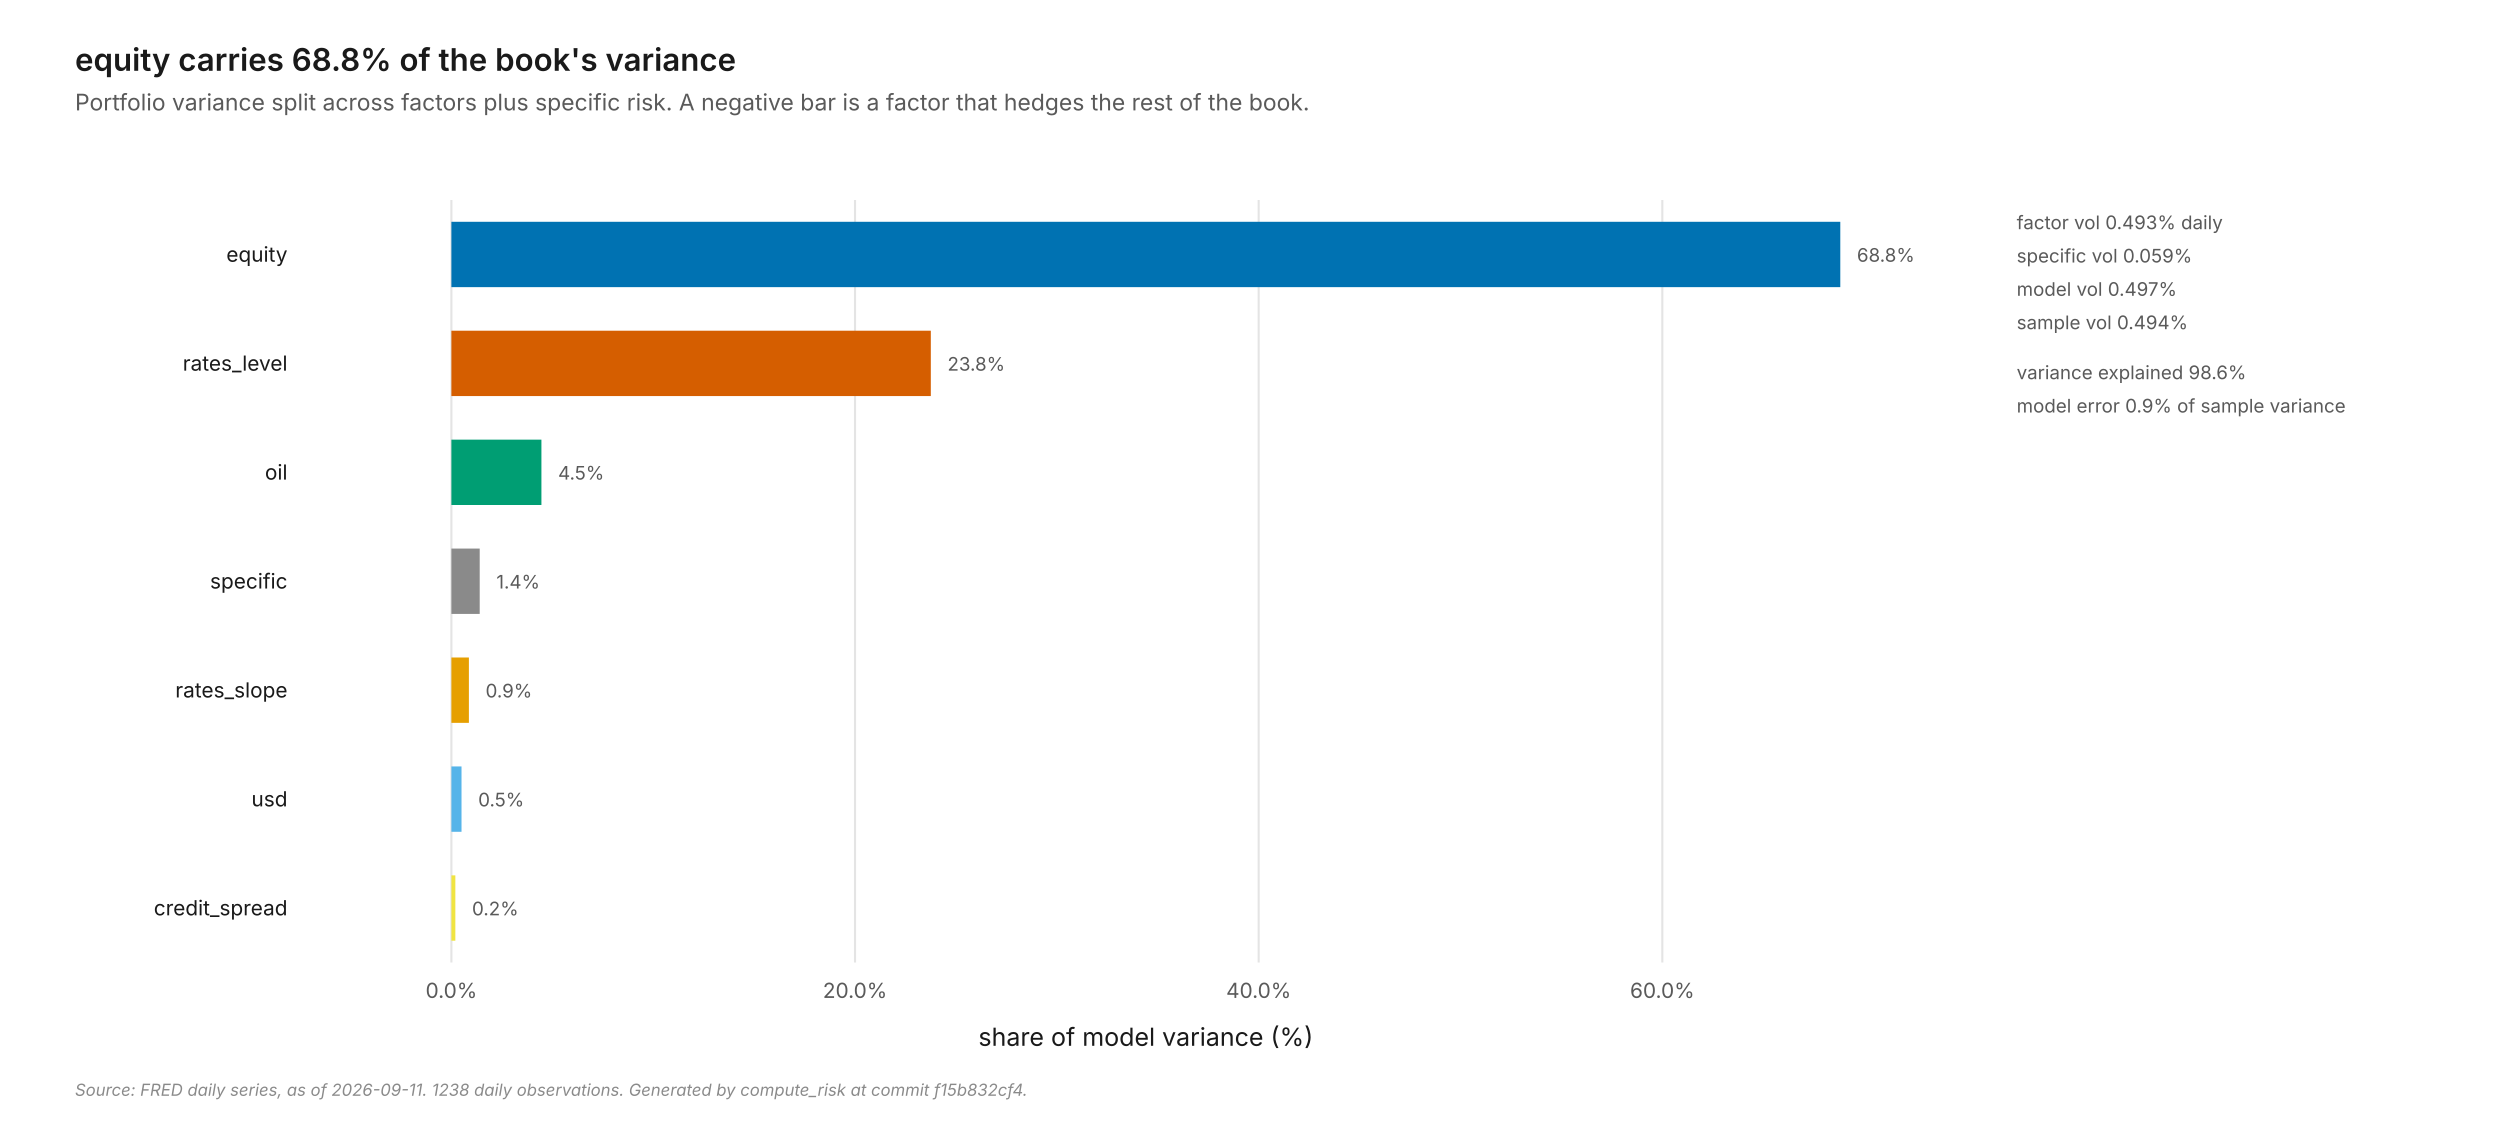
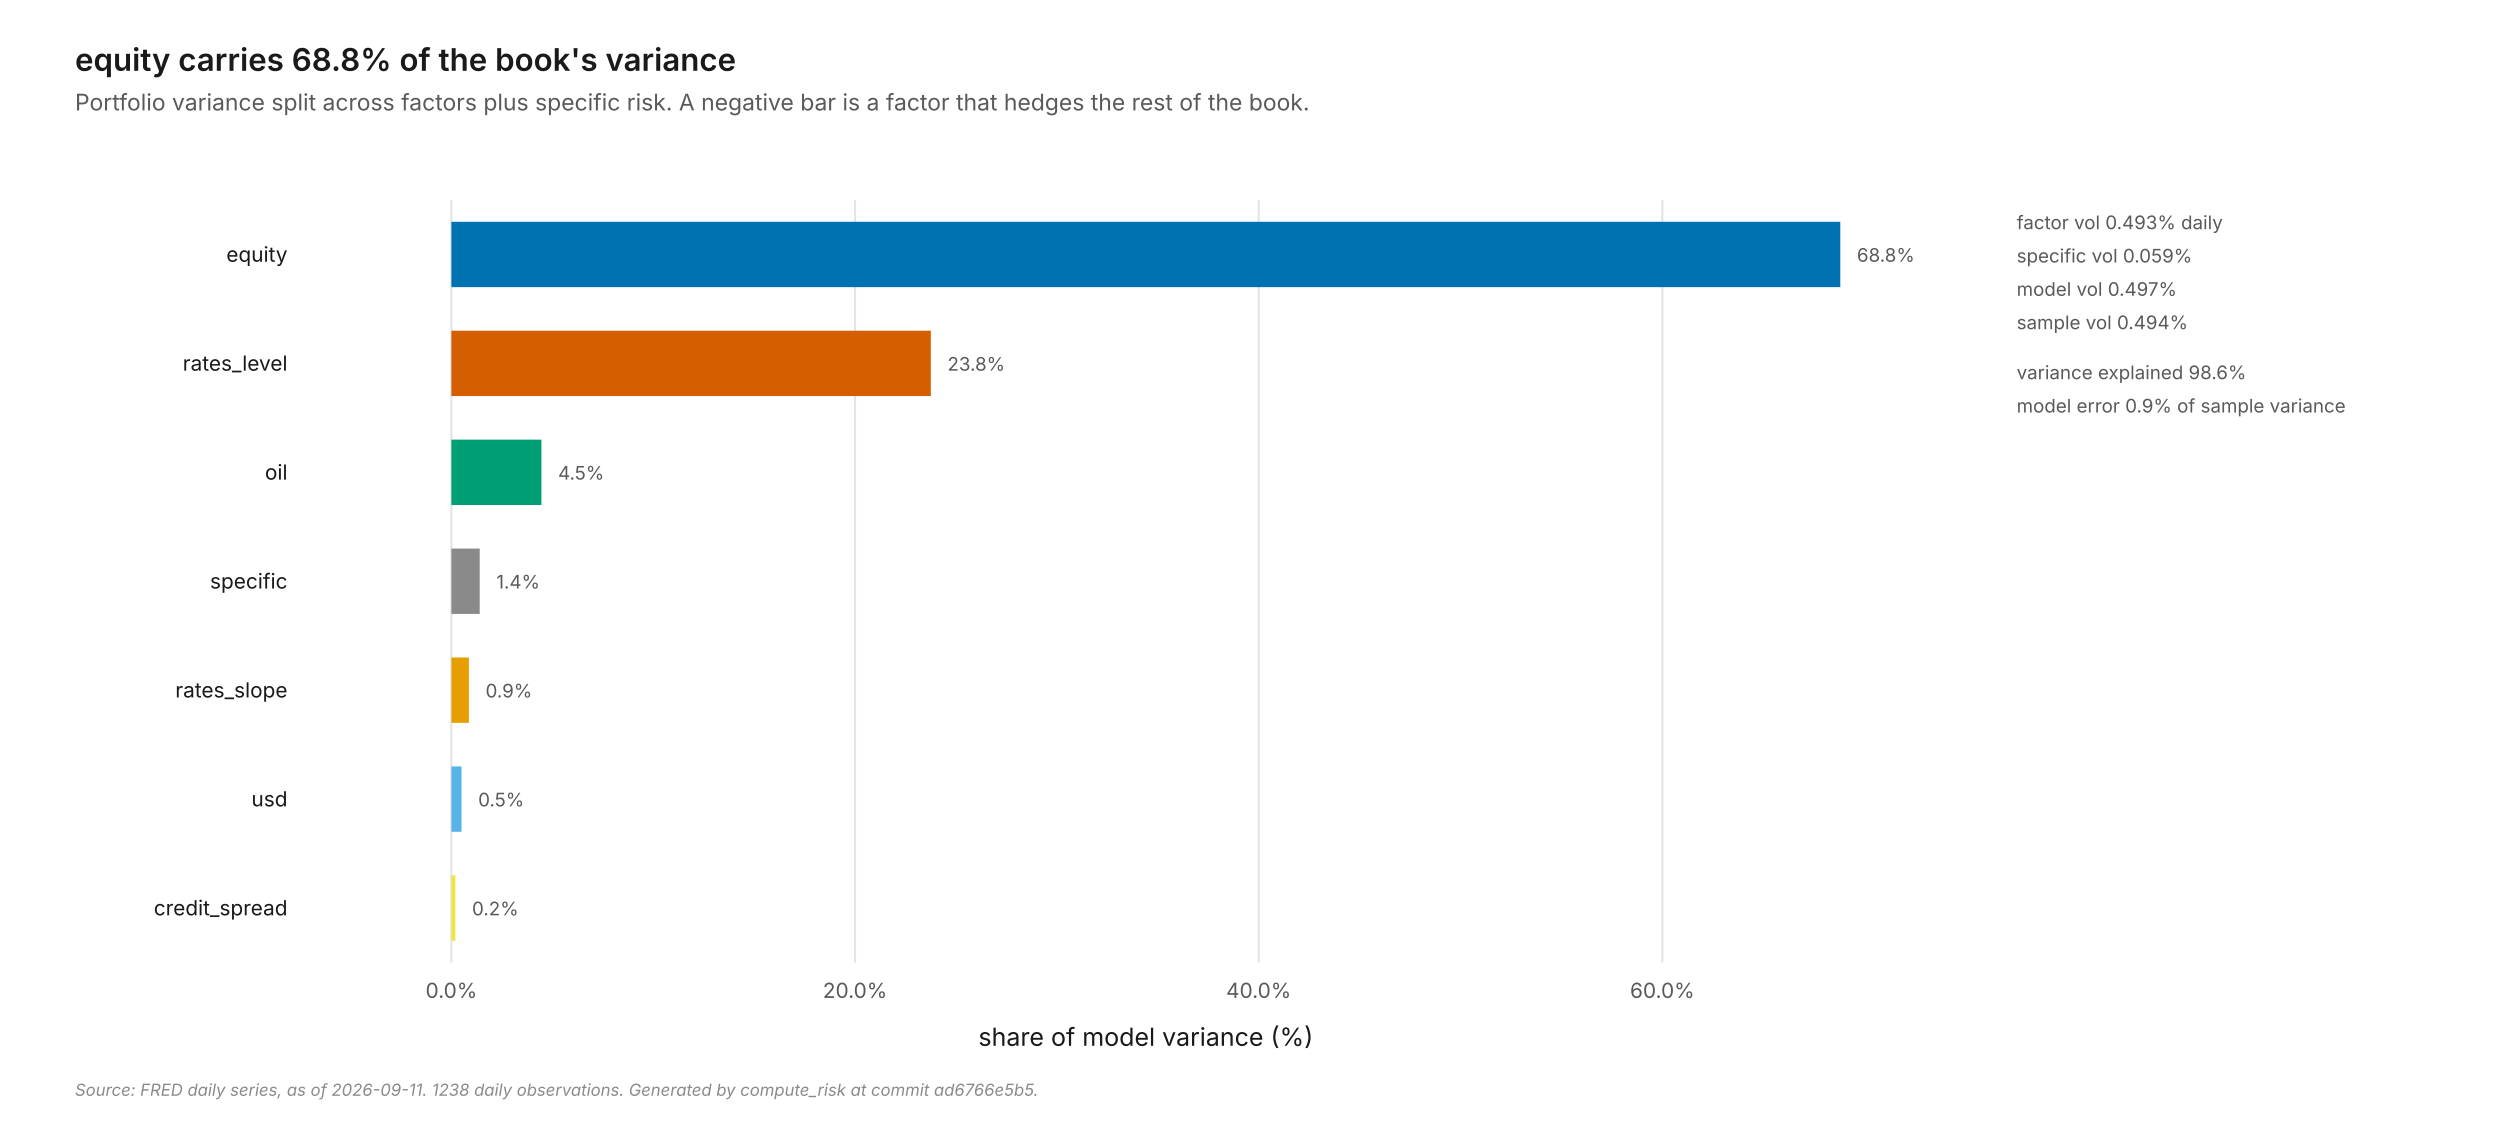
<svg xmlns="http://www.w3.org/2000/svg" width="1200" height="540" viewBox="0 0 1200 540" font-family="Inter, 'Helvetica Neue', Helvetica, Arial, 'Liberation Sans', sans-serif">
  <rect width="1200" height="540" fill="#ffffff" />
  <text x="36" y="34" font-size="15.0" font-weight="600" fill="#1a1a1a">equity carries 68.8% of the book's variance</text>
  <text x="36" y="53" font-size="11.0" fill="#5a5a5a">Portfolio variance split across factors plus specific risk. A negative bar is a factor that hedges the rest of the book.</text>
  <line x1="216.67" y1="96.00" x2="216.67" y2="462.00" stroke="#e4e4e4" stroke-width="1.00" />
  <text x="216.67" y="479.00" font-size="10.0" fill="#5a5a5a" text-anchor="middle">0.0%</text>
  <line x1="410.41" y1="96.00" x2="410.41" y2="462.00" stroke="#e4e4e4" stroke-width="1.00" />
  <text x="410.41" y="479.00" font-size="10.0" fill="#5a5a5a" text-anchor="middle">20.0%</text>
  <line x1="604.16" y1="96.00" x2="604.16" y2="462.00" stroke="#e4e4e4" stroke-width="1.00" />
  <text x="604.16" y="479.00" font-size="10.0" fill="#5a5a5a" text-anchor="middle">40.0%</text>
  <line x1="797.91" y1="96.00" x2="797.91" y2="462.00" stroke="#e4e4e4" stroke-width="1.00" />
  <text x="797.91" y="479.00" font-size="10.0" fill="#5a5a5a" text-anchor="middle">60.0%</text>
  <text x="550.00" y="502.00" font-size="12.0" fill="#1a1a1a" text-anchor="middle">share of model variance (%)</text>
  <rect x="216.67" y="106.46" width="666.67" height="31.37" fill="#0072b2" />
  <text x="138.00" y="125.64" font-size="10.0" fill="#1a1a1a" text-anchor="end">equity</text>
  <text x="891.33" y="125.64" font-size="9.0" fill="#5a5a5a" text-anchor="start">68.8%</text>
  <rect x="216.67" y="158.74" width="230.12" height="31.37" fill="#d55e00" />
  <text x="138.00" y="177.93" font-size="10.0" fill="#1a1a1a" text-anchor="end">rates_level</text>
  <text x="454.78" y="177.93" font-size="9.0" fill="#5a5a5a" text-anchor="start">23.8%</text>
  <rect x="216.67" y="211.03" width="43.21" height="31.37" fill="#009e73" />
  <text x="138.00" y="230.21" font-size="10.0" fill="#1a1a1a" text-anchor="end">oil</text>
  <text x="267.88" y="230.21" font-size="9.0" fill="#5a5a5a" text-anchor="start">4.5%</text>
  <rect x="216.67" y="263.31" width="13.59" height="31.37" fill="#8a8a8a" />
  <text x="138.00" y="282.50" font-size="10.0" fill="#1a1a1a" text-anchor="end">specific</text>
  <text x="238.26" y="282.50" font-size="9.0" fill="#5a5a5a" text-anchor="start">1.4%</text>
  <rect x="216.67" y="315.60" width="8.40" height="31.37" fill="#e69f00" />
  <text x="138.00" y="334.79" font-size="10.0" fill="#1a1a1a" text-anchor="end">rates_slope</text>
  <text x="233.06" y="334.79" font-size="9.0" fill="#5a5a5a" text-anchor="start">0.9%</text>
  <rect x="216.67" y="367.89" width="4.86" height="31.37" fill="#56b4e9" />
  <text x="138.00" y="387.07" font-size="10.0" fill="#1a1a1a" text-anchor="end">usd</text>
  <text x="229.52" y="387.07" font-size="9.0" fill="#5a5a5a" text-anchor="start">0.5%</text>
  <rect x="216.67" y="420.17" width="1.90" height="31.37" fill="#f0e442" />
  <text x="138.00" y="439.36" font-size="10.0" fill="#1a1a1a" text-anchor="end">credit_spread</text>
  <text x="226.56" y="439.36" font-size="9.0" fill="#5a5a5a" text-anchor="start">0.2%</text>
  <text x="968.00" y="110.00" font-size="9.0" fill="#5a5a5a" text-anchor="start">factor vol 0.493% daily</text>
  <text x="968.00" y="126.00" font-size="9.0" fill="#5a5a5a" text-anchor="start">specific vol 0.059%</text>
  <text x="968.00" y="142.00" font-size="9.0" fill="#5a5a5a" text-anchor="start">model vol 0.497%</text>
  <text x="968.00" y="158.00" font-size="9.0" fill="#5a5a5a" text-anchor="start">sample vol 0.494%</text>
  <text x="968.00" y="182.00" font-size="9.0" fill="#5a5a5a" text-anchor="start">variance explained 98.6%</text>
  <text x="968.00" y="198.00" font-size="9.0" fill="#5a5a5a" text-anchor="start">model error 0.9% of sample variance</text>
-   <text x="36" y="526" font-size="8.0" font-style="italic" fill="#8a8a8a">Source: FRED daily series, as of 2026-09-11. 1238 daily observations. Generated by compute_risk at commit f15b832cf4.</text>
+   <text x="36" y="526" font-size="8.0" font-style="italic" fill="#8a8a8a">Source: FRED daily series, as of 2026-09-11. 1238 daily observations. Generated by compute_risk at commit ad6766e5b5.</text>
</svg>
